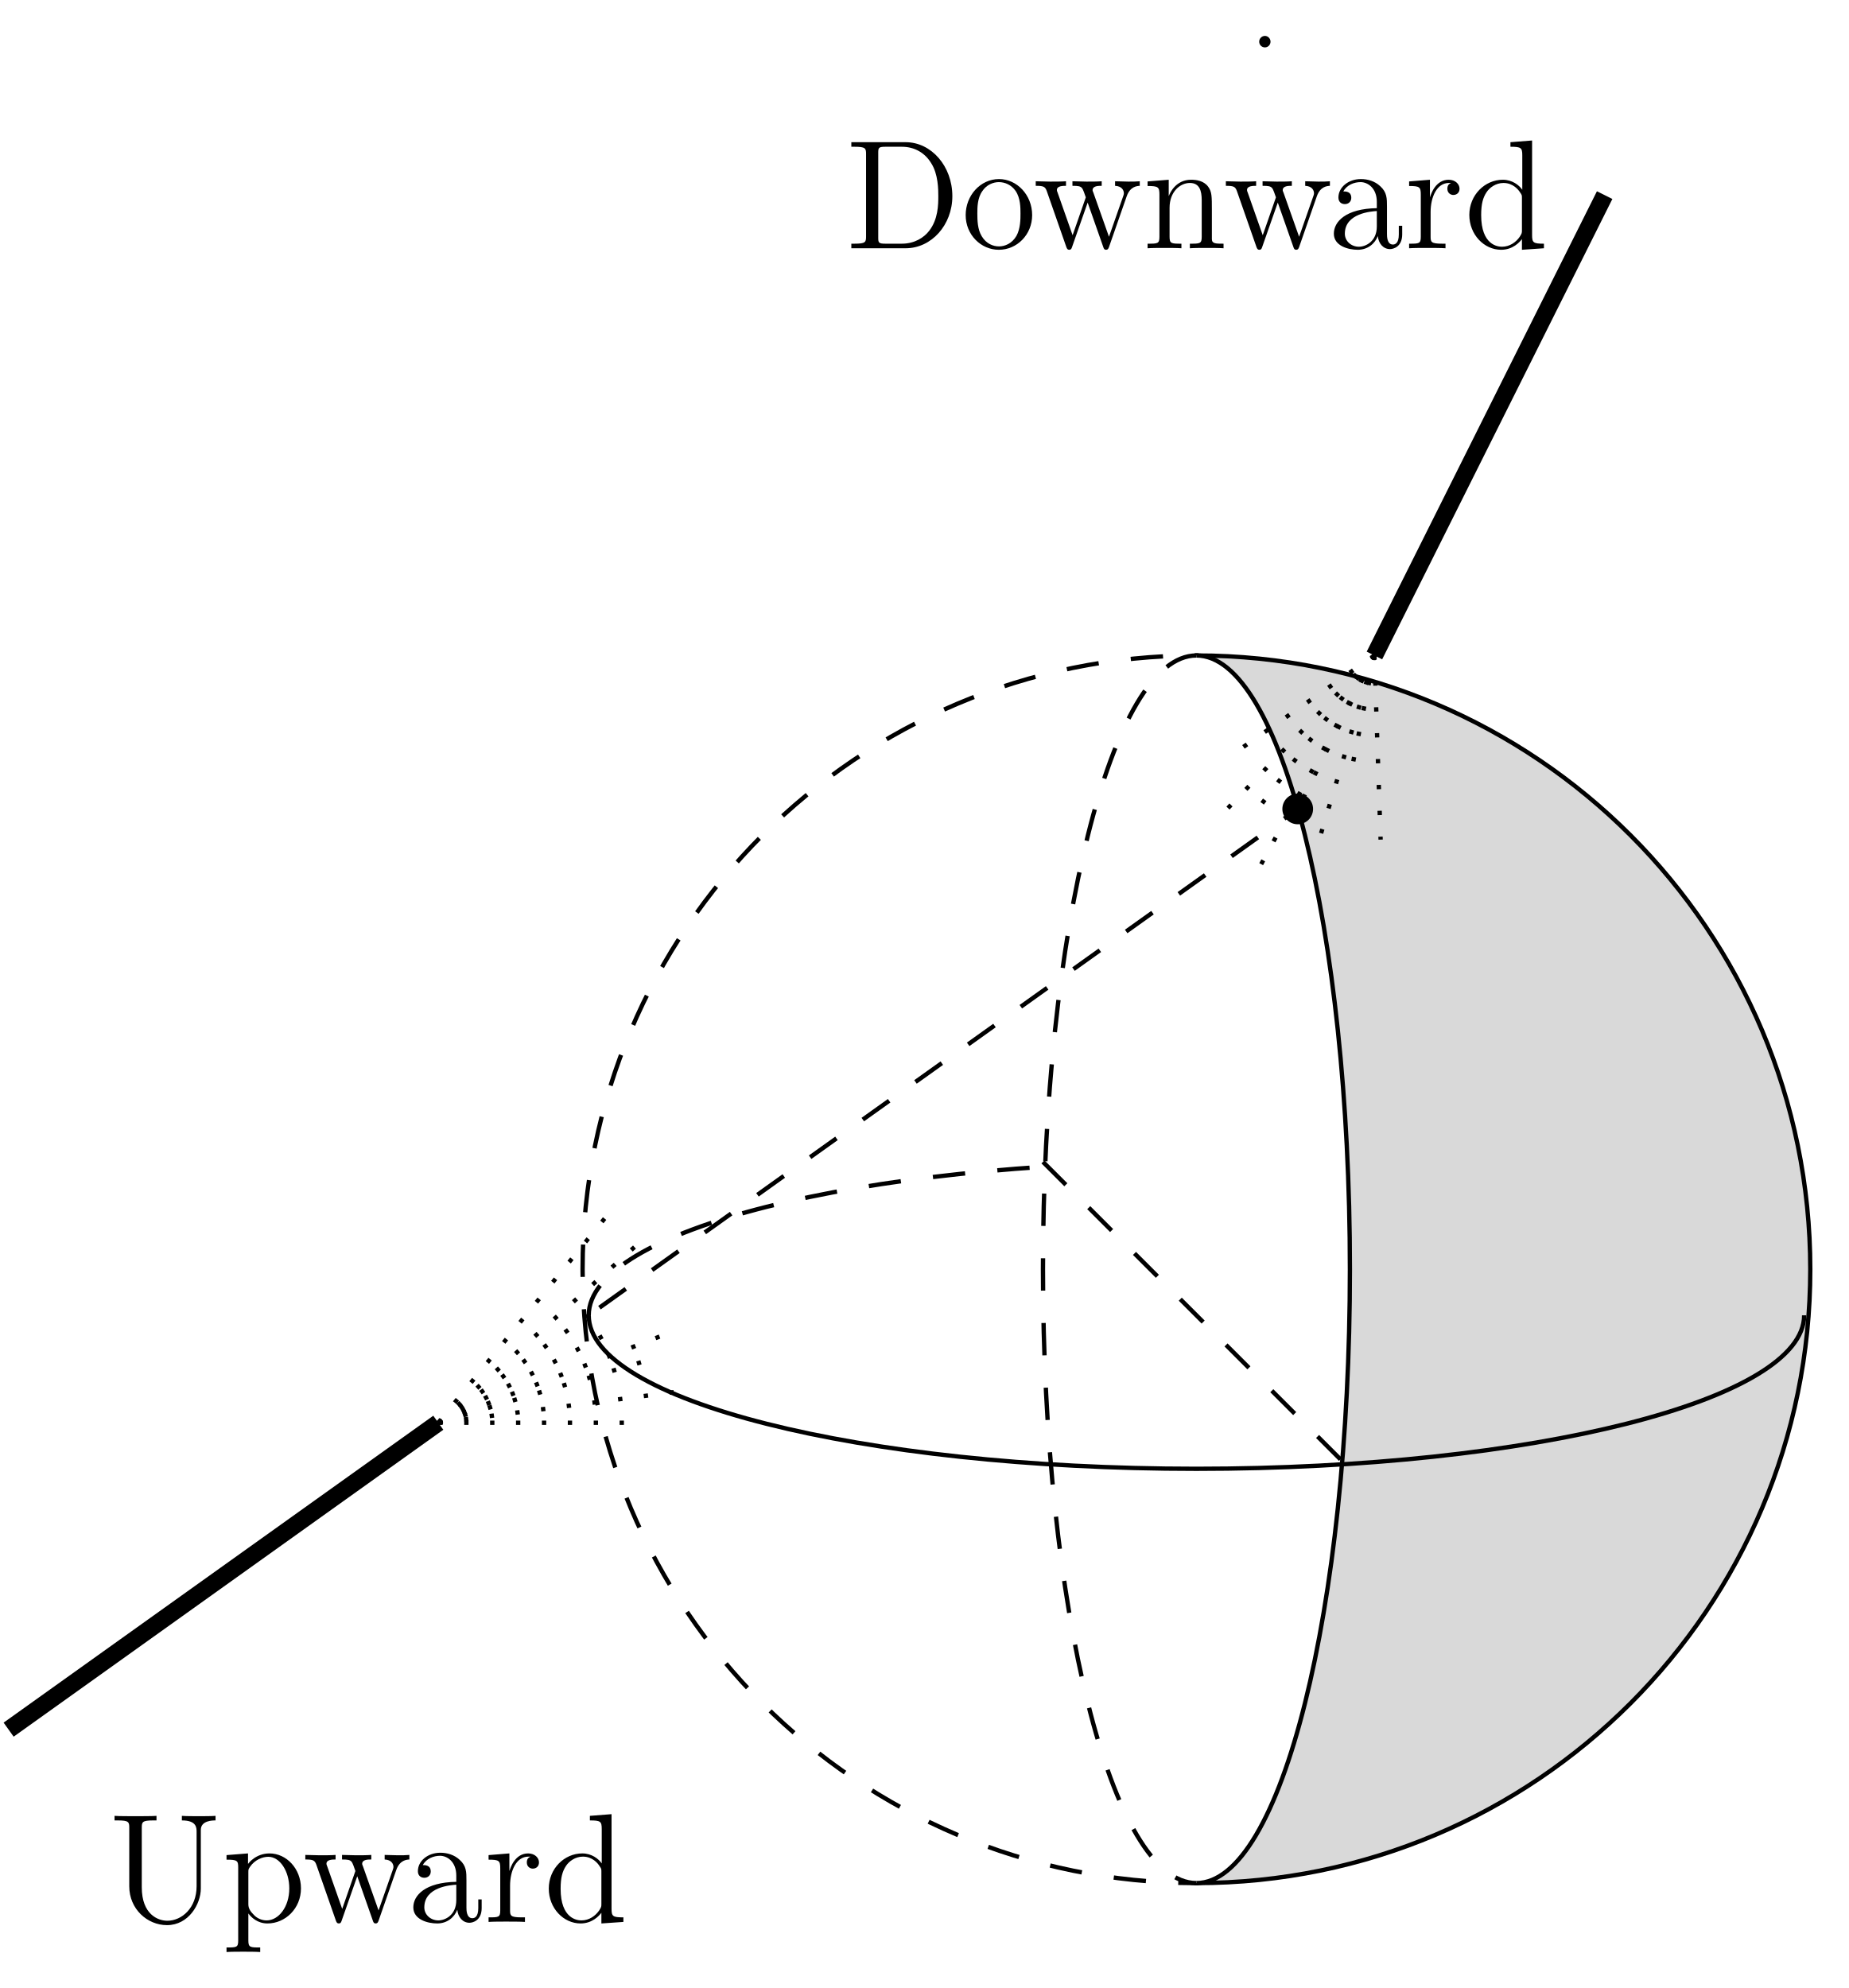
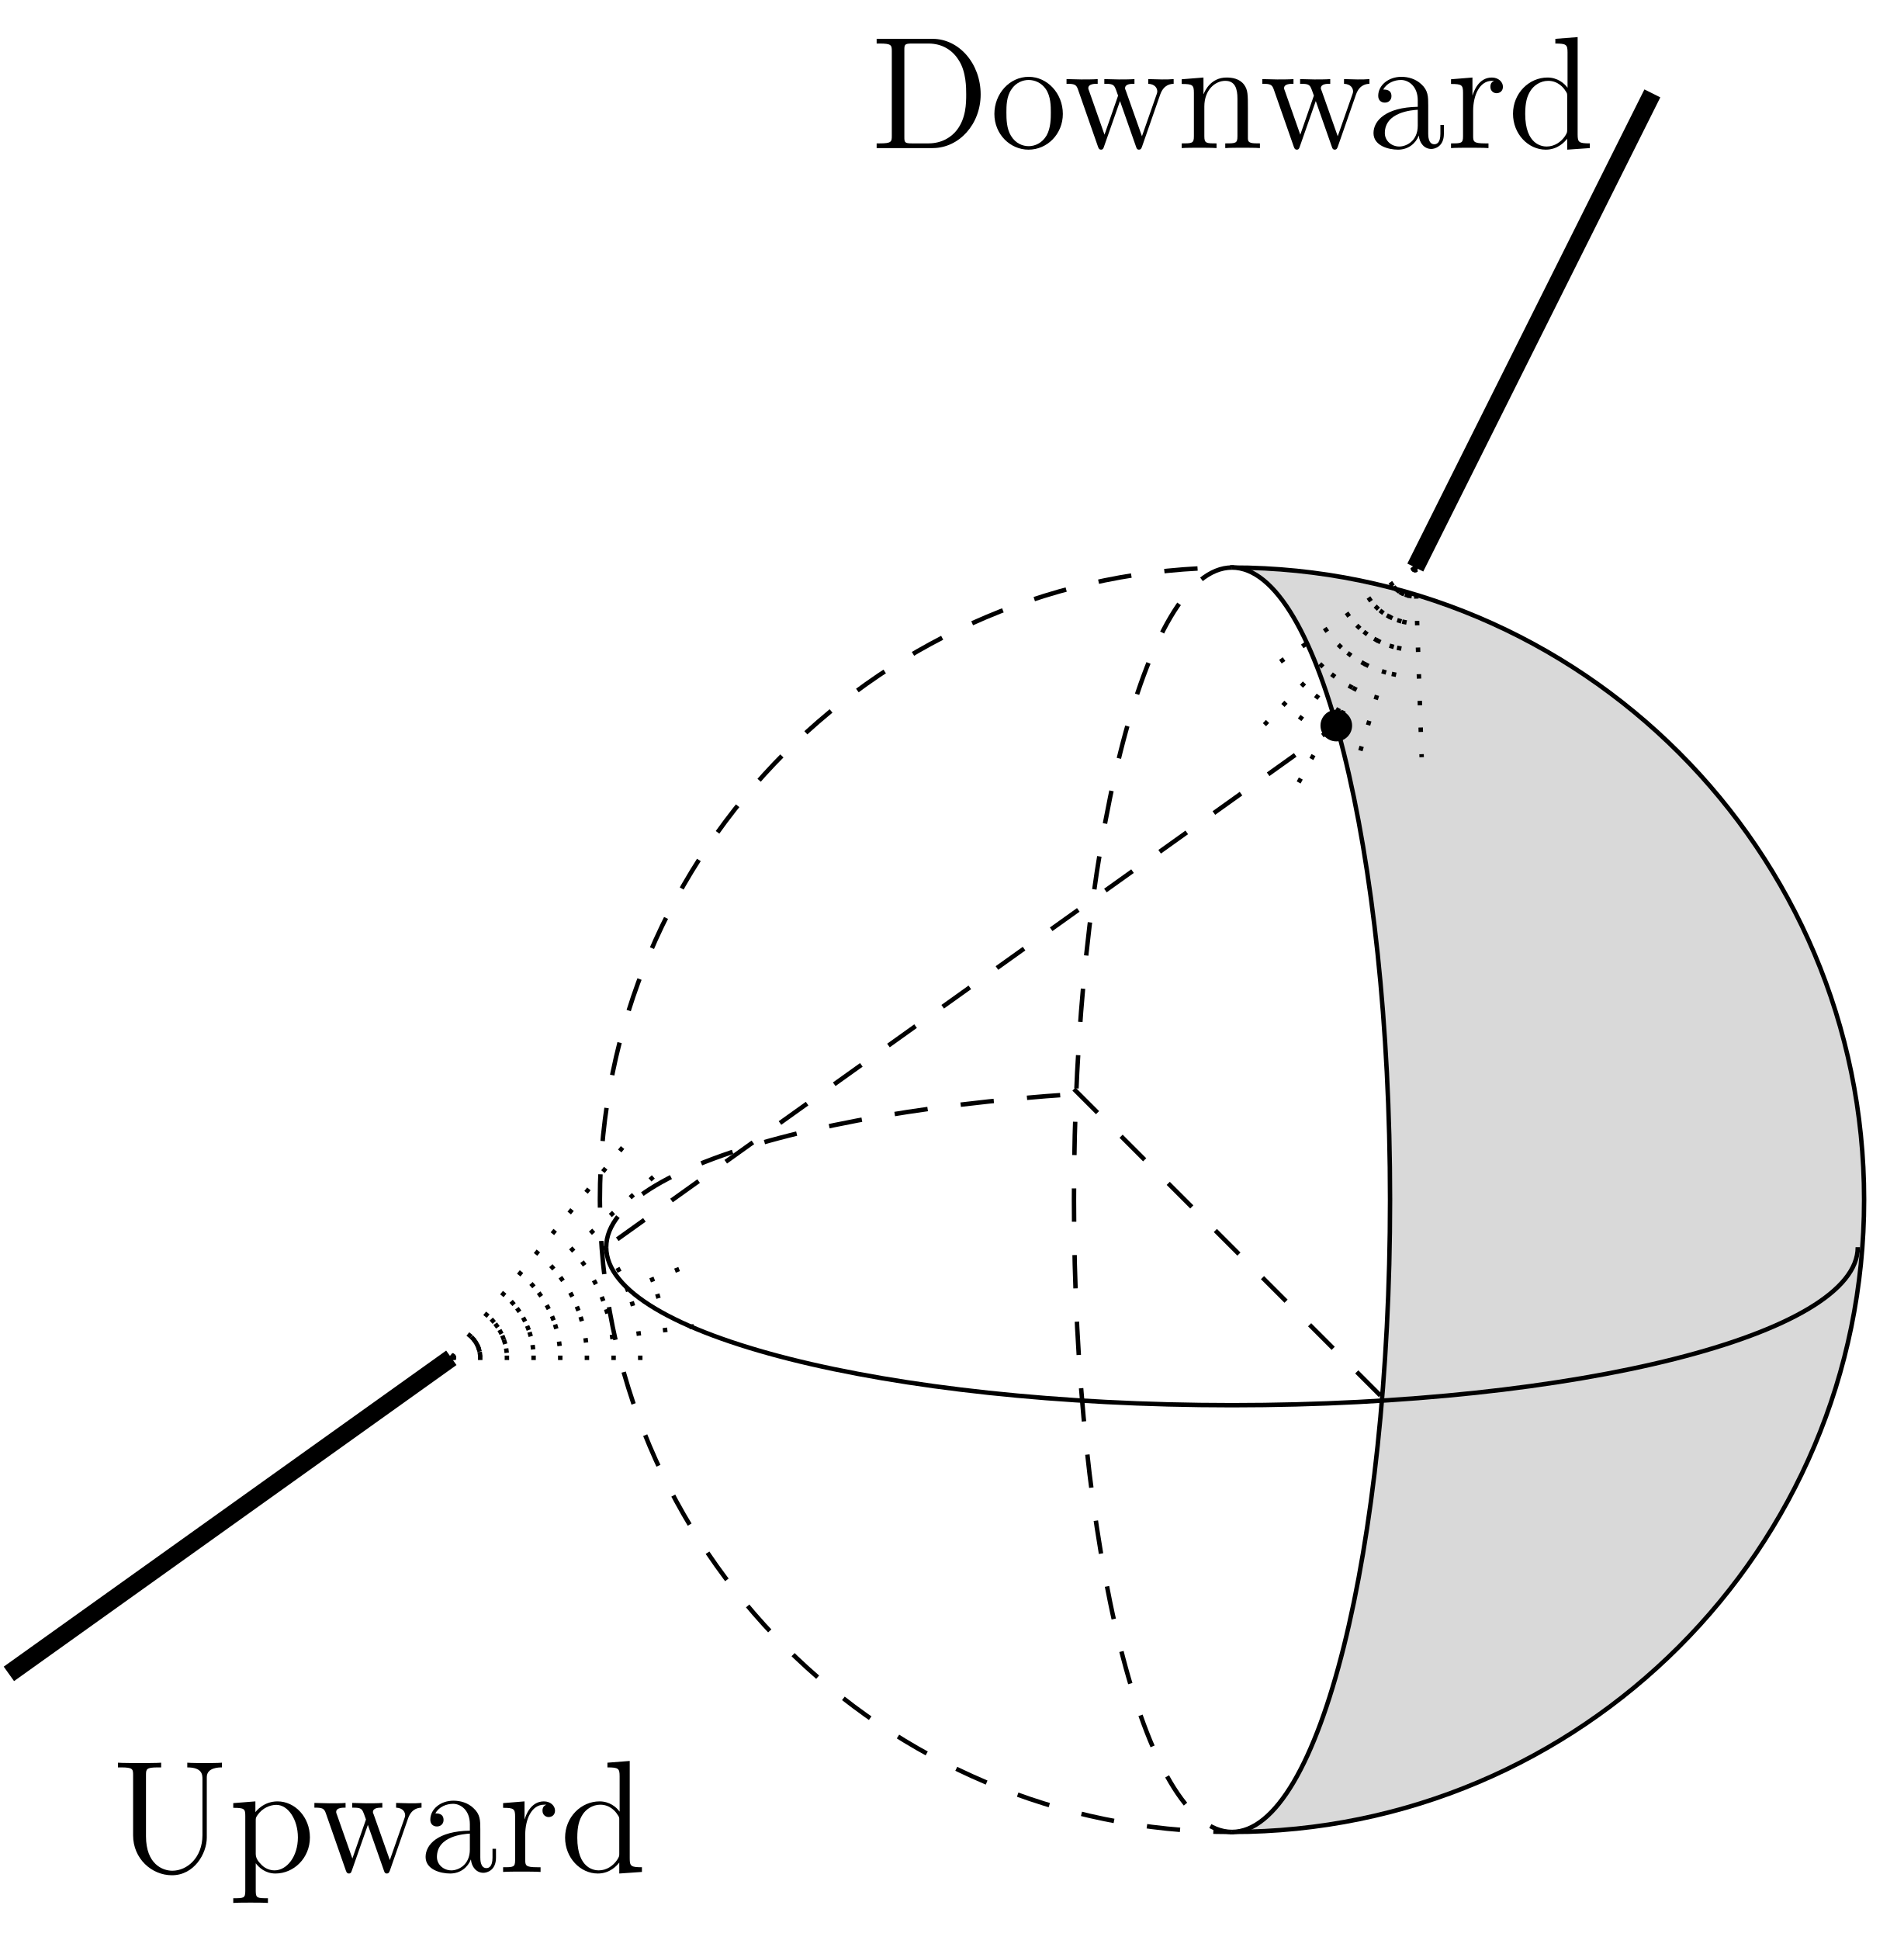
- <svg xmlns="http://www.w3.org/2000/svg" xmlns:xlink="http://www.w3.org/1999/xlink" id="svg175" version="1.2" viewBox="0 0 170.71 183.62" height="183.62pt" width="170.71pt">
-   <defs id="defs60">
-     <g id="g46">
+ <svg xmlns="http://www.w3.org/2000/svg" xmlns:xlink="http://www.w3.org/1999/xlink" id="svg165" version="1.2" viewBox="0 0 170.71 173.97" height="173.97pt" width="170.71pt">
+   <defs id="defs54">
+     <g id="g40">
      <symbol id="glyph0-0" overflow="visible">
        <path id="path10" d="" style="stroke:none;" />
      </symbol>
      <symbol id="glyph0-1" overflow="visible">
-         <path id="path13" d="M 1.906 -0.531 C 1.906 -0.812 1.672 -1.062 1.391 -1.062 C 1.094 -1.062 0.859 -0.812 0.859 -0.531 C 0.859 -0.234 1.094 0 1.391 0 C 1.672 0 1.906 -0.234 1.906 -0.531 Z M 1.906 -0.531 " style="stroke:none;" />
+         <path id="path13" d="M 9.938 -4.812 C 9.938 -7.578 8 -9.797 5.625 -9.797 L 0.609 -9.797 L 0.609 -9.375 L 0.891 -9.375 C 1.922 -9.375 1.969 -9.234 1.969 -8.703 L 1.969 -1.094 C 1.969 -0.562 1.922 -0.422 0.891 -0.422 L 0.609 -0.422 L 0.609 0 L 5.625 0 C 8.016 0 9.938 -2.156 9.938 -4.812 Z M 8.641 -4.812 C 8.641 -4.016 8.625 -2.672 7.797 -1.609 C 7.328 -1 6.469 -0.422 5.266 -0.422 L 3.766 -0.422 C 3.125 -0.422 3.094 -0.516 3.094 -0.984 L 3.094 -8.812 C 3.094 -9.281 3.125 -9.375 3.766 -9.375 L 5.266 -9.375 C 6.453 -9.375 7.406 -8.812 7.984 -7.859 C 8.641 -6.844 8.641 -5.391 8.641 -4.812 Z M 8.641 -4.812 " style="stroke:none;" />
      </symbol>
-       <symbol id="glyph1-0" overflow="visible">
-         <path id="path16" d="" style="stroke:none;" />
+       <symbol id="glyph0-2" overflow="visible">
+         <path id="path16" d="M 6.578 -3.062 C 6.578 -4.922 5.172 -6.391 3.516 -6.391 C 1.797 -6.391 0.438 -4.875 0.438 -3.062 C 0.438 -1.234 1.859 0.141 3.5 0.141 C 5.188 0.141 6.578 -1.266 6.578 -3.062 Z M 5.5 -3.203 C 5.5 -2.703 5.5 -1.812 5.125 -1.141 C 4.719 -0.438 4.062 -0.172 3.516 -0.172 C 2.984 -0.172 2.344 -0.406 1.922 -1.109 C 1.531 -1.75 1.516 -2.594 1.516 -3.203 C 1.516 -3.75 1.516 -4.625 1.969 -5.266 C 2.359 -5.875 3 -6.109 3.5 -6.109 C 4.062 -6.109 4.656 -5.859 5.047 -5.297 C 5.5 -4.641 5.5 -3.734 5.5 -3.203 Z M 5.5 -3.203 " style="stroke:none;" />
      </symbol>
-       <symbol id="glyph1-1" overflow="visible">
-         <path id="path19" d="M 9.938 -4.812 C 9.938 -7.578 8 -9.797 5.625 -9.797 L 0.609 -9.797 L 0.609 -9.375 L 0.891 -9.375 C 1.922 -9.375 1.969 -9.234 1.969 -8.703 L 1.969 -1.094 C 1.969 -0.562 1.922 -0.422 0.891 -0.422 L 0.609 -0.422 L 0.609 0 L 5.625 0 C 8.016 0 9.938 -2.156 9.938 -4.812 Z M 8.641 -4.812 C 8.641 -4.016 8.625 -2.672 7.797 -1.609 C 7.328 -1 6.469 -0.422 5.266 -0.422 L 3.766 -0.422 C 3.125 -0.422 3.094 -0.516 3.094 -0.984 L 3.094 -8.812 C 3.094 -9.281 3.125 -9.375 3.766 -9.375 L 5.266 -9.375 C 6.453 -9.375 7.406 -8.812 7.984 -7.859 C 8.641 -6.844 8.641 -5.391 8.641 -4.812 Z M 8.641 -4.812 " style="stroke:none;" />
+       <symbol id="glyph0-3" overflow="visible">
+         <path id="path19" d="M 9.875 -5.766 L 9.875 -6.188 C 9.516 -6.156 9.25 -6.156 8.812 -6.156 L 7.594 -6.188 L 7.594 -5.766 C 8.234 -5.734 8.406 -5.344 8.406 -5.078 C 8.406 -5.078 8.406 -4.969 8.344 -4.812 L 7.031 -1.062 L 5.594 -5.125 C 5.516 -5.297 5.516 -5.328 5.516 -5.359 C 5.516 -5.766 6.047 -5.766 6.359 -5.766 L 6.359 -6.188 C 5.953 -6.156 5.359 -6.156 4.953 -6.156 L 3.656 -6.188 L 3.656 -5.766 C 4.203 -5.766 4.391 -5.734 4.547 -5.547 C 4.625 -5.469 4.797 -4.984 4.891 -4.703 L 3.672 -1.203 L 2.297 -5.109 C 2.219 -5.297 2.219 -5.328 2.219 -5.375 C 2.219 -5.766 2.781 -5.766 3.062 -5.766 L 3.062 -6.188 C 2.703 -6.156 1.984 -6.156 1.594 -6.156 L 0.266 -6.188 L 0.266 -5.766 C 0.984 -5.766 1.141 -5.703 1.297 -5.25 L 3.094 -0.109 C 3.156 0.047 3.203 0.141 3.359 0.141 C 3.484 0.141 3.562 0.094 3.625 -0.125 L 5.062 -4.219 L 6.5 -0.125 C 6.562 0.094 6.641 0.141 6.766 0.141 C 6.922 0.141 6.969 0.047 7.031 -0.109 L 8.672 -4.812 C 9 -5.719 9.625 -5.75 9.875 -5.766 Z M 9.875 -5.766 " style="stroke:none;" />
      </symbol>
-       <symbol id="glyph1-2" overflow="visible">
-         <path id="path22" d="M 6.578 -3.062 C 6.578 -4.922 5.172 -6.391 3.516 -6.391 C 1.797 -6.391 0.438 -4.875 0.438 -3.062 C 0.438 -1.234 1.859 0.141 3.5 0.141 C 5.188 0.141 6.578 -1.266 6.578 -3.062 Z M 5.5 -3.203 C 5.5 -2.703 5.5 -1.812 5.125 -1.141 C 4.719 -0.438 4.062 -0.172 3.516 -0.172 C 2.984 -0.172 2.344 -0.406 1.922 -1.109 C 1.531 -1.75 1.516 -2.594 1.516 -3.203 C 1.516 -3.75 1.516 -4.625 1.969 -5.266 C 2.359 -5.875 3 -6.109 3.5 -6.109 C 4.062 -6.109 4.656 -5.859 5.047 -5.297 C 5.5 -4.641 5.5 -3.734 5.5 -3.203 Z M 5.5 -3.203 " style="stroke:none;" />
+       <symbol id="glyph0-4" overflow="visible">
+         <path id="path22" d="M 7.469 0 L 7.469 -0.422 C 6.75 -0.422 6.391 -0.422 6.391 -0.844 L 6.391 -3.484 C 6.391 -4.812 6.391 -5.219 6.047 -5.688 C 5.641 -6.234 4.969 -6.328 4.469 -6.328 C 3.078 -6.328 2.531 -5.141 2.422 -4.844 L 2.406 -4.844 L 2.406 -6.328 L 0.453 -6.172 L 0.453 -5.75 C 1.438 -5.75 1.547 -5.656 1.547 -4.953 L 1.547 -1.062 C 1.547 -0.422 1.391 -0.422 0.453 -0.422 L 0.453 0 C 0.828 -0.031 1.609 -0.031 2.016 -0.031 C 2.422 -0.031 3.203 -0.031 3.578 0 L 3.578 -0.422 C 2.656 -0.422 2.484 -0.422 2.484 -1.062 L 2.484 -3.734 C 2.484 -5.234 3.469 -6.031 4.359 -6.031 C 5.25 -6.031 5.453 -5.312 5.453 -4.438 L 5.453 -1.062 C 5.453 -0.422 5.297 -0.422 4.359 -0.422 L 4.359 0 C 4.734 -0.031 5.516 -0.031 5.906 -0.031 C 6.328 -0.031 7.094 -0.031 7.469 0 Z M 7.469 0 " style="stroke:none;" />
      </symbol>
-       <symbol id="glyph1-3" overflow="visible">
-         <path id="path25" d="M 9.875 -5.766 L 9.875 -6.188 C 9.516 -6.156 9.25 -6.156 8.812 -6.156 L 7.594 -6.188 L 7.594 -5.766 C 8.234 -5.734 8.406 -5.344 8.406 -5.078 C 8.406 -5.078 8.406 -4.969 8.344 -4.812 L 7.031 -1.062 L 5.594 -5.125 C 5.516 -5.297 5.516 -5.328 5.516 -5.359 C 5.516 -5.766 6.047 -5.766 6.359 -5.766 L 6.359 -6.188 C 5.953 -6.156 5.359 -6.156 4.953 -6.156 L 3.656 -6.188 L 3.656 -5.766 C 4.203 -5.766 4.391 -5.734 4.547 -5.547 C 4.625 -5.469 4.797 -4.984 4.891 -4.703 L 3.672 -1.203 L 2.297 -5.109 C 2.219 -5.297 2.219 -5.328 2.219 -5.375 C 2.219 -5.766 2.781 -5.766 3.062 -5.766 L 3.062 -6.188 C 2.703 -6.156 1.984 -6.156 1.594 -6.156 L 0.266 -6.188 L 0.266 -5.766 C 0.984 -5.766 1.141 -5.703 1.297 -5.25 L 3.094 -0.109 C 3.156 0.047 3.203 0.141 3.359 0.141 C 3.484 0.141 3.562 0.094 3.625 -0.125 L 5.062 -4.219 L 6.5 -0.125 C 6.562 0.094 6.641 0.141 6.766 0.141 C 6.922 0.141 6.969 0.047 7.031 -0.109 L 8.672 -4.812 C 9 -5.719 9.625 -5.75 9.875 -5.766 Z M 9.875 -5.766 " style="stroke:none;" />
+       <symbol id="glyph0-5" overflow="visible">
+         <path id="path25" d="M 6.797 -1.281 L 6.797 -2.078 L 6.484 -2.078 L 6.484 -1.281 C 6.484 -0.453 6.141 -0.344 5.938 -0.344 C 5.391 -0.344 5.391 -1.109 5.391 -1.312 L 5.391 -3.828 C 5.391 -4.609 5.391 -5.172 4.766 -5.734 C 4.266 -6.203 3.609 -6.391 2.984 -6.391 C 1.812 -6.391 0.906 -5.625 0.906 -4.688 C 0.906 -4.281 1.172 -4.078 1.5 -4.078 C 1.844 -4.078 2.094 -4.312 2.094 -4.656 C 2.094 -5.25 1.578 -5.25 1.359 -5.25 C 1.688 -5.859 2.375 -6.109 2.953 -6.109 C 3.609 -6.109 4.453 -5.562 4.453 -4.281 L 4.453 -3.703 C 1.578 -3.656 0.484 -2.453 0.484 -1.344 C 0.484 -0.219 1.812 0.141 2.688 0.141 C 3.625 0.141 4.281 -0.438 4.547 -1.125 C 4.609 -0.438 5.047 0.078 5.672 0.078 C 5.969 0.078 6.797 -0.125 6.797 -1.281 Z M 4.453 -2.016 C 4.453 -0.609 3.406 -0.141 2.797 -0.141 C 2.094 -0.141 1.5 -0.656 1.5 -1.344 C 1.5 -3.234 3.938 -3.406 4.453 -3.438 Z M 4.453 -2.016 " style="stroke:none;" />
      </symbol>
-       <symbol id="glyph1-4" overflow="visible">
-         <path id="path28" d="M 7.469 0 L 7.469 -0.422 C 6.75 -0.422 6.391 -0.422 6.391 -0.844 L 6.391 -3.484 C 6.391 -4.812 6.391 -5.219 6.047 -5.688 C 5.641 -6.234 4.969 -6.328 4.469 -6.328 C 3.078 -6.328 2.531 -5.141 2.422 -4.844 L 2.406 -4.844 L 2.406 -6.328 L 0.453 -6.172 L 0.453 -5.75 C 1.438 -5.75 1.547 -5.656 1.547 -4.953 L 1.547 -1.062 C 1.547 -0.422 1.391 -0.422 0.453 -0.422 L 0.453 0 C 0.828 -0.031 1.609 -0.031 2.016 -0.031 C 2.422 -0.031 3.203 -0.031 3.578 0 L 3.578 -0.422 C 2.656 -0.422 2.484 -0.422 2.484 -1.062 L 2.484 -3.734 C 2.484 -5.234 3.469 -6.031 4.359 -6.031 C 5.25 -6.031 5.453 -5.312 5.453 -4.438 L 5.453 -1.062 C 5.453 -0.422 5.297 -0.422 4.359 -0.422 L 4.359 0 C 4.734 -0.031 5.516 -0.031 5.906 -0.031 C 6.328 -0.031 7.094 -0.031 7.469 0 Z M 7.469 0 " style="stroke:none;" />
+       <symbol id="glyph0-6" overflow="visible">
+         <path id="path28" d="M 5.062 -5.5 C 5.062 -5.922 4.672 -6.328 4.062 -6.328 C 2.844 -6.328 2.422 -5 2.344 -4.734 L 2.328 -4.734 L 2.328 -6.328 L 0.406 -6.172 L 0.406 -5.75 C 1.375 -5.75 1.484 -5.656 1.484 -4.953 L 1.484 -1.062 C 1.484 -0.422 1.328 -0.422 0.406 -0.422 L 0.406 0 C 0.797 -0.031 1.594 -0.031 2.016 -0.031 C 2.406 -0.031 3.422 -0.031 3.766 0 L 3.766 -0.422 L 3.469 -0.422 C 2.422 -0.422 2.391 -0.578 2.391 -1.094 L 2.391 -3.344 C 2.391 -4.734 2.969 -6.031 4.078 -6.031 C 4.188 -6.031 4.219 -6.031 4.281 -6.031 C 4.156 -5.969 3.938 -5.875 3.938 -5.5 C 3.938 -5.078 4.266 -4.922 4.484 -4.922 C 4.781 -4.922 5.062 -5.109 5.062 -5.5 Z M 5.062 -5.5 " style="stroke:none;" />
      </symbol>
-       <symbol id="glyph1-5" overflow="visible">
-         <path id="path31" d="M 6.797 -1.281 L 6.797 -2.078 L 6.484 -2.078 L 6.484 -1.281 C 6.484 -0.453 6.141 -0.344 5.938 -0.344 C 5.391 -0.344 5.391 -1.109 5.391 -1.312 L 5.391 -3.828 C 5.391 -4.609 5.391 -5.172 4.766 -5.734 C 4.266 -6.203 3.609 -6.391 2.984 -6.391 C 1.812 -6.391 0.906 -5.625 0.906 -4.688 C 0.906 -4.281 1.172 -4.078 1.5 -4.078 C 1.844 -4.078 2.094 -4.312 2.094 -4.656 C 2.094 -5.25 1.578 -5.25 1.359 -5.25 C 1.688 -5.859 2.375 -6.109 2.953 -6.109 C 3.609 -6.109 4.453 -5.562 4.453 -4.281 L 4.453 -3.703 C 1.578 -3.656 0.484 -2.453 0.484 -1.344 C 0.484 -0.219 1.812 0.141 2.688 0.141 C 3.625 0.141 4.281 -0.438 4.547 -1.125 C 4.609 -0.438 5.047 0.078 5.672 0.078 C 5.969 0.078 6.797 -0.125 6.797 -1.281 Z M 4.453 -2.016 C 4.453 -0.609 3.406 -0.141 2.797 -0.141 C 2.094 -0.141 1.5 -0.656 1.5 -1.344 C 1.5 -3.234 3.938 -3.406 4.453 -3.438 Z M 4.453 -2.016 " style="stroke:none;" />
+       <symbol id="glyph0-7" overflow="visible">
+         <path id="path31" d="M 7.391 0 L 7.391 -0.422 C 6.406 -0.422 6.297 -0.516 6.297 -1.219 L 6.297 -9.953 L 4.297 -9.797 L 4.297 -9.375 C 5.281 -9.375 5.391 -9.281 5.391 -8.578 L 5.391 -5.406 C 5.094 -5.828 4.469 -6.328 3.594 -6.328 C 1.938 -6.328 0.5 -4.922 0.5 -3.078 C 0.5 -1.266 1.859 0.141 3.438 0.141 C 4.531 0.141 5.156 -0.578 5.359 -0.844 L 5.359 0.141 Z M 5.359 -1.672 C 5.359 -1.422 5.359 -1.375 5.156 -1.062 C 4.812 -0.562 4.234 -0.141 3.516 -0.141 C 3.141 -0.141 1.594 -0.281 1.594 -3.062 C 1.594 -4.109 1.766 -4.672 2.078 -5.156 C 2.359 -5.594 2.938 -6.031 3.656 -6.031 C 4.547 -6.031 5.047 -5.391 5.188 -5.156 C 5.359 -4.922 5.359 -4.891 5.359 -4.641 Z M 5.359 -1.672 " style="stroke:none;" />
      </symbol>
-       <symbol id="glyph1-6" overflow="visible">
-         <path id="path34" d="M 5.062 -5.5 C 5.062 -5.922 4.672 -6.328 4.062 -6.328 C 2.844 -6.328 2.422 -5 2.344 -4.734 L 2.328 -4.734 L 2.328 -6.328 L 0.406 -6.172 L 0.406 -5.75 C 1.375 -5.75 1.484 -5.656 1.484 -4.953 L 1.484 -1.062 C 1.484 -0.422 1.328 -0.422 0.406 -0.422 L 0.406 0 C 0.797 -0.031 1.594 -0.031 2.016 -0.031 C 2.406 -0.031 3.422 -0.031 3.766 0 L 3.766 -0.422 L 3.469 -0.422 C 2.422 -0.422 2.391 -0.578 2.391 -1.094 L 2.391 -3.344 C 2.391 -4.734 2.969 -6.031 4.078 -6.031 C 4.188 -6.031 4.219 -6.031 4.281 -6.031 C 4.156 -5.969 3.938 -5.875 3.938 -5.5 C 3.938 -5.078 4.266 -4.922 4.484 -4.922 C 4.781 -4.922 5.062 -5.109 5.062 -5.5 Z M 5.062 -5.5 " style="stroke:none;" />
+       <symbol id="glyph0-8" overflow="visible">
+         <path id="path34" d="M 9.922 -9.375 L 9.922 -9.797 C 9.547 -9.766 8.781 -9.766 8.375 -9.766 C 7.953 -9.766 7.188 -9.766 6.812 -9.797 L 6.812 -9.375 C 8.172 -9.375 8.172 -8.703 8.172 -8.312 L 8.172 -3.297 C 8.172 -1.297 6.812 -0.109 5.469 -0.109 C 4.609 -0.109 3.109 -0.688 3.109 -3.203 L 3.109 -8.703 C 3.109 -9.234 3.156 -9.375 4.188 -9.375 L 4.469 -9.375 L 4.469 -9.797 C 4.125 -9.766 2.953 -9.766 2.531 -9.766 C 2.109 -9.766 0.938 -9.766 0.594 -9.797 L 0.594 -9.375 L 0.875 -9.375 C 1.906 -9.375 1.953 -9.234 1.953 -8.703 L 1.953 -3.281 C 1.953 -1.203 3.609 0.297 5.438 0.297 C 7.438 0.297 8.562 -1.656 8.562 -3.078 L 8.562 -8.5 C 8.562 -9.375 9.672 -9.375 9.922 -9.375 Z M 9.922 -9.375 " style="stroke:none;" />
      </symbol>
-       <symbol id="glyph1-7" overflow="visible">
-         <path id="path37" d="M 7.391 0 L 7.391 -0.422 C 6.406 -0.422 6.297 -0.516 6.297 -1.219 L 6.297 -9.953 L 4.297 -9.797 L 4.297 -9.375 C 5.281 -9.375 5.391 -9.281 5.391 -8.578 L 5.391 -5.406 C 5.094 -5.828 4.469 -6.328 3.594 -6.328 C 1.938 -6.328 0.5 -4.922 0.5 -3.078 C 0.5 -1.266 1.859 0.141 3.438 0.141 C 4.531 0.141 5.156 -0.578 5.359 -0.844 L 5.359 0.141 Z M 5.359 -1.672 C 5.359 -1.422 5.359 -1.375 5.156 -1.062 C 4.812 -0.562 4.234 -0.141 3.516 -0.141 C 3.141 -0.141 1.594 -0.281 1.594 -3.062 C 1.594 -4.109 1.766 -4.672 2.078 -5.156 C 2.359 -5.594 2.938 -6.031 3.656 -6.031 C 4.547 -6.031 5.047 -5.391 5.188 -5.156 C 5.359 -4.922 5.359 -4.891 5.359 -4.641 Z M 5.359 -1.672 " style="stroke:none;" />
-       </symbol>
-       <symbol id="glyph1-8" overflow="visible">
-         <path id="path40" d="M 9.922 -9.375 L 9.922 -9.797 C 9.547 -9.766 8.781 -9.766 8.375 -9.766 C 7.953 -9.766 7.188 -9.766 6.812 -9.797 L 6.812 -9.375 C 8.172 -9.375 8.172 -8.703 8.172 -8.312 L 8.172 -3.297 C 8.172 -1.297 6.812 -0.109 5.469 -0.109 C 4.609 -0.109 3.109 -0.688 3.109 -3.203 L 3.109 -8.703 C 3.109 -9.234 3.156 -9.375 4.188 -9.375 L 4.469 -9.375 L 4.469 -9.797 C 4.125 -9.766 2.953 -9.766 2.531 -9.766 C 2.109 -9.766 0.938 -9.766 0.594 -9.797 L 0.594 -9.375 L 0.875 -9.375 C 1.906 -9.375 1.953 -9.234 1.953 -8.703 L 1.953 -3.281 C 1.953 -1.203 3.609 0.297 5.438 0.297 C 7.438 0.297 8.562 -1.656 8.562 -3.078 L 8.562 -8.5 C 8.562 -9.375 9.672 -9.375 9.922 -9.375 Z M 9.922 -9.375 " style="stroke:none;" />
-       </symbol>
-       <symbol id="glyph1-9" overflow="visible">
-         <path id="path43" d="M 7.281 -3.094 C 7.281 -4.922 5.938 -6.328 4.375 -6.328 C 3.109 -6.328 2.438 -5.422 2.391 -5.359 L 2.391 -6.328 L 0.406 -6.172 L 0.406 -5.75 C 1.406 -5.75 1.484 -5.656 1.484 -5.016 L 1.484 1.719 C 1.484 2.359 1.328 2.359 0.406 2.359 L 0.406 2.781 C 0.781 2.75 1.547 2.75 1.953 2.75 C 2.359 2.75 3.141 2.75 3.516 2.781 L 3.516 2.359 C 2.594 2.359 2.422 2.359 2.422 1.719 L 2.422 -0.781 C 2.688 -0.422 3.266 0.141 4.188 0.141 C 5.844 0.141 7.281 -1.25 7.281 -3.094 Z M 6.203 -3.094 C 6.203 -1.391 5.219 -0.141 4.109 -0.141 C 3.672 -0.141 3.25 -0.328 2.969 -0.609 C 2.641 -0.938 2.422 -1.219 2.422 -1.625 L 2.422 -4.578 C 2.422 -4.844 2.422 -4.859 2.578 -5.094 C 3.016 -5.734 3.719 -6.016 4.266 -6.016 C 5.328 -6.016 6.203 -4.703 6.203 -3.094 Z M 6.203 -3.094 " style="stroke:none;" />
+       <symbol id="glyph0-9" overflow="visible">
+         <path id="path37" d="M 7.281 -3.094 C 7.281 -4.922 5.938 -6.328 4.375 -6.328 C 3.109 -6.328 2.438 -5.422 2.391 -5.359 L 2.391 -6.328 L 0.406 -6.172 L 0.406 -5.75 C 1.406 -5.75 1.484 -5.656 1.484 -5.016 L 1.484 1.719 C 1.484 2.359 1.328 2.359 0.406 2.359 L 0.406 2.781 C 0.781 2.75 1.547 2.75 1.953 2.75 C 2.359 2.75 3.141 2.75 3.516 2.781 L 3.516 2.359 C 2.594 2.359 2.422 2.359 2.422 1.719 L 2.422 -0.781 C 2.688 -0.422 3.266 0.141 4.188 0.141 C 5.844 0.141 7.281 -1.25 7.281 -3.094 Z M 6.203 -3.094 C 6.203 -1.391 5.219 -0.141 4.109 -0.141 C 3.672 -0.141 3.25 -0.328 2.969 -0.609 C 2.641 -0.938 2.422 -1.219 2.422 -1.625 L 2.422 -4.578 C 2.422 -4.844 2.422 -4.859 2.578 -5.094 C 3.016 -5.734 3.719 -6.016 4.266 -6.016 C 5.328 -6.016 6.203 -4.703 6.203 -3.094 Z M 6.203 -3.094 " style="stroke:none;" />
      </symbol>
    </g>
    <clipPath id="clip1">
-       <path id="path48" d="M 48 101 L 170.711 101 L 170.711 128 L 48 128 Z M 48 101 " />
+       <path id="path42" d="M 48 92 L 170.711 92 L 170.711 118 L 48 118 Z M 48 92 " />
    </clipPath>
    <clipPath id="clip2">
-       <path id="path51" d="M 104 54 L 170.711 54 L 170.711 180 L 104 180 Z M 104 54 " />
+       <path id="path45" d="M 104 45 L 170.711 45 L 170.711 170 L 104 170 Z M 104 45 " />
    </clipPath>
    <clipPath id="clip3">
-       <path id="path54" d="M 48 115 L 170.711 115 L 170.711 142 L 48 142 Z M 48 115 " />
+       <path id="path48" d="M 48 106 L 170.711 106 L 170.711 132 L 48 132 Z M 48 106 " />
    </clipPath>
    <clipPath id="clip4">
-       <path id="path57" d="M 104 0 L 170.711 0 L 170.711 84 L 104 84 Z M 104 0 " />
+       <path id="path51" d="M 104 0 L 170.711 0 L 170.711 74 L 104 74 Z M 104 0 " />
    </clipPath>
  </defs>
-   <g id="surface2925">
-     <g id="g64" style="fill:rgb(0%,0%,0%);fill-opacity:1;">
-       <use id="use62" y="4.378" x="115.435" xlink:href="#glyph0-1" />
+   <g id="surface3404">
+     <path id="path56" transform="matrix(1,0,0,-1,110.498,107.587)" d="M -0.002 0.001 L -0.002 56.692 C -31.311 56.692 -56.693 31.31 -56.693 0.001 C -56.693 -31.311 -31.311 -56.694 -0.002 -56.694 L -0.002 0.001 " style="fill-rule:nonzero;fill:rgb(100%,100%,100%);fill-opacity:1;stroke-width:0.399;stroke-linecap:butt;stroke-linejoin:miter;stroke:rgb(0%,0%,0%);stroke-opacity:1;stroke-dasharray:2.989,2.989;stroke-miterlimit:10;" />
+     <g id="g60" clip-rule="nonzero" clip-path="url(#clip1)">
+       <path id="path58" transform="matrix(1,0,0,-1,110.498,107.587)" d="M -56.127 -4.253 C -56.127 3.575 -30.998 9.923 -0.002 9.923 C 30.998 9.923 56.127 3.575 56.127 -4.253 " style="fill:none;stroke-width:0.399;stroke-linecap:butt;stroke-linejoin:miter;stroke:rgb(0%,0%,0%);stroke-opacity:1;stroke-dasharray:2.989,2.989;stroke-miterlimit:10;" />
    </g>
-     <path id="path66" transform="matrix(1,0,0,-1,110.498,117.237)" d="M -0.002 -0.001 L -0.002 56.694 C -31.311 56.694 -56.693 31.311 -56.693 -0.001 C -56.693 -31.31 -31.311 -56.693 -0.002 -56.693 L -0.002 -0.001 " style="fill-rule:nonzero;fill:rgb(100%,100%,100%);fill-opacity:1;stroke-width:0.399;stroke-linecap:butt;stroke-linejoin:miter;stroke:rgb(0%,0%,0%);stroke-opacity:1;stroke-dasharray:2.989,2.989;stroke-miterlimit:10;" />
-     <g id="g70" clip-rule="nonzero" clip-path="url(#clip1)">
-       <path id="path68" transform="matrix(1,0,0,-1,110.498,117.237)" d="M -56.127 -4.251 C -56.127 3.577 -30.998 9.921 -0.002 9.921 C 30.998 9.921 56.127 3.577 56.127 -4.251 " style="fill:none;stroke-width:0.399;stroke-linecap:butt;stroke-linejoin:miter;stroke:rgb(0%,0%,0%);stroke-opacity:1;stroke-dasharray:2.989,2.989;stroke-miterlimit:10;" />
+     <path id="path62" d="M 110.496 107.586 L 110.496 50.895 C 141.809 50.895 167.191 76.277 167.191 107.586 C 167.191 138.898 141.809 164.281 110.496 164.281 L 110.496 107.586 " style=" stroke:none;fill-rule:nonzero;fill:rgb(84.999%,84.999%,84.999%);fill-opacity:1;" />
+     <g id="g66" clip-rule="nonzero" clip-path="url(#clip2)">
+       <path id="path64" transform="matrix(1,0,0,-1,110.498,107.587)" d="M -0.002 0.001 L -0.002 56.692 C 31.311 56.692 56.693 31.31 56.693 0.001 C 56.693 -31.311 31.311 -56.694 -0.002 -56.694 L -0.002 0.001 " style="fill:none;stroke-width:0.399;stroke-linecap:butt;stroke-linejoin:miter;stroke:rgb(0%,0%,0%);stroke-opacity:1;stroke-miterlimit:10;" />
    </g>
-     <path id="path72" d="M 110.496 117.238 L 110.496 60.543 C 141.809 60.543 167.191 85.926 167.191 117.238 C 167.191 148.547 141.809 173.93 110.496 173.93 L 110.496 117.238 " style=" stroke:none;fill-rule:nonzero;fill:rgb(84.999%,84.999%,84.999%);fill-opacity:1;" />
-     <g id="g76" clip-rule="nonzero" clip-path="url(#clip2)">
-       <path id="path74" transform="matrix(1,0,0,-1,110.498,117.237)" d="M -0.002 -0.001 L -0.002 56.694 C 31.311 56.694 56.693 31.311 56.693 -0.001 C 56.693 -31.31 31.311 -56.693 -0.002 -56.693 L -0.002 -0.001 " style="fill:none;stroke-width:0.399;stroke-linecap:butt;stroke-linejoin:miter;stroke:rgb(0%,0%,0%);stroke-opacity:1;stroke-miterlimit:10;" />
+     <path id="path68" d="M 124.672 107.586 C 124.672 76.277 118.324 50.895 110.496 50.895 C 102.672 50.895 96.324 76.277 96.324 107.586 C 96.324 138.898 102.672 164.281 110.496 164.281 C 118.324 164.281 124.672 138.898 124.672 107.586 Z M 124.672 107.586 " style=" stroke:none;fill-rule:nonzero;fill:rgb(100%,100%,100%);fill-opacity:1;" />
+     <g id="g72" clip-rule="nonzero" clip-path="url(#clip3)">
+       <path id="path70" transform="matrix(1,0,0,-1,110.498,107.587)" d="M 56.127 -4.253 C 56.127 -12.081 30.998 -18.425 -0.002 -18.425 C -30.998 -18.425 -56.127 -12.081 -56.127 -4.253 " style="fill:none;stroke-width:0.399;stroke-linecap:butt;stroke-linejoin:miter;stroke:rgb(0%,0%,0%);stroke-opacity:1;stroke-miterlimit:10;" />
    </g>
-     <path id="path78" d="M 124.672 117.238 C 124.672 85.926 118.324 60.543 110.496 60.543 C 102.672 60.543 96.324 85.926 96.324 117.238 C 96.324 148.547 102.672 173.93 110.496 173.93 C 118.324 173.93 124.672 148.547 124.672 117.238 Z M 124.672 117.238 " style=" stroke:none;fill-rule:nonzero;fill:rgb(100%,100%,100%);fill-opacity:1;" />
-     <g id="g82" clip-rule="nonzero" clip-path="url(#clip3)">
-       <path id="path80" transform="matrix(1,0,0,-1,110.498,117.237)" d="M 56.127 -4.251 C 56.127 -12.079 30.998 -18.427 -0.002 -18.427 C -30.998 -18.427 -56.127 -12.079 -56.127 -4.251 " style="fill:none;stroke-width:0.399;stroke-linecap:butt;stroke-linejoin:miter;stroke:rgb(0%,0%,0%);stroke-opacity:1;stroke-miterlimit:10;" />
+     <path id="path74" transform="matrix(1,0,0,-1,110.498,107.587)" d="M -0.002 56.692 C -7.826 56.692 -14.174 31.31 -14.174 0.001 C -14.174 -31.311 -7.826 -56.694 -0.002 -56.694 " style="fill:none;stroke-width:0.399;stroke-linecap:butt;stroke-linejoin:miter;stroke:rgb(0%,0%,0%);stroke-opacity:1;stroke-dasharray:2.989,2.989;stroke-miterlimit:10;" />
+     <path id="path76" transform="matrix(1,0,0,-1,110.498,107.587)" d="M -0.002 -56.694 C 7.826 -56.694 14.174 -31.311 14.174 0.001 C 14.174 31.31 7.826 56.692 -0.002 56.692 " style="fill:none;stroke-width:0.399;stroke-linecap:butt;stroke-linejoin:miter;stroke:rgb(0%,0%,0%);stroke-opacity:1;stroke-miterlimit:10;" />
+     <path id="path78" transform="matrix(1,0,0,-1,110.498,107.587)" d="M -14.174 9.923 L 14.174 -18.425 " style="fill:none;stroke-width:0.399;stroke-linecap:butt;stroke-linejoin:miter;stroke:rgb(0%,0%,0%);stroke-opacity:1;stroke-dasharray:2.989,2.989;stroke-miterlimit:10;" />
+     <path id="path80" d="M 121.27 65.066 C 121.27 64.285 120.637 63.648 119.852 63.648 C 119.07 63.648 118.434 64.285 118.434 65.066 C 118.434 65.852 119.07 66.484 119.852 66.484 C 120.637 66.484 121.27 65.852 121.27 65.066 Z M 121.27 65.066 " style=" stroke:none;fill-rule:nonzero;fill:rgb(0%,0%,0%);fill-opacity:1;" />
+     <g id="g84" clip-rule="nonzero" clip-path="url(#clip4)">
+       <path id="path82" transform="matrix(1,0,0,-1,110.498,107.587)" d="M 37.701 99.212 L 16.439 56.692 " style="fill:none;stroke-width:1.594;stroke-linecap:butt;stroke-linejoin:miter;stroke:rgb(0%,0%,0%);stroke-opacity:1;stroke-miterlimit:10;" />
    </g>
-     <path id="path84" transform="matrix(1,0,0,-1,110.498,117.237)" d="M -0.002 56.694 C -7.826 56.694 -14.174 31.311 -14.174 -0.001 C -14.174 -31.31 -7.826 -56.693 -0.002 -56.693 " style="fill:none;stroke-width:0.399;stroke-linecap:butt;stroke-linejoin:miter;stroke:rgb(0%,0%,0%);stroke-opacity:1;stroke-dasharray:2.989,2.989;stroke-miterlimit:10;" />
-     <path id="path86" transform="matrix(1,0,0,-1,110.498,117.237)" d="M -0.002 -56.693 C 7.826 -56.693 14.174 -31.31 14.174 -0.001 C 14.174 31.311 7.826 56.694 -0.002 56.694 " style="fill:none;stroke-width:0.399;stroke-linecap:butt;stroke-linejoin:miter;stroke:rgb(0%,0%,0%);stroke-opacity:1;stroke-miterlimit:10;" />
-     <path id="path88" transform="matrix(1,0,0,-1,110.498,117.237)" d="M -14.174 9.921 L 14.174 -18.427 " style="fill:none;stroke-width:0.399;stroke-linecap:butt;stroke-linejoin:miter;stroke:rgb(0%,0%,0%);stroke-opacity:1;stroke-dasharray:2.989,2.989;stroke-miterlimit:10;" />
-     <path id="path90" d="M 121.27 74.719 C 121.27 73.934 120.637 73.301 119.852 73.301 C 119.07 73.301 118.434 73.934 118.434 74.719 C 118.434 75.5 119.07 76.133 119.852 76.133 C 120.637 76.133 121.27 75.5 121.27 74.719 Z M 121.27 74.719 " style=" stroke:none;fill-rule:nonzero;fill:rgb(0%,0%,0%);fill-opacity:1;" />
-     <g id="g94" clip-rule="nonzero" clip-path="url(#clip4)">
-       <path id="path92" transform="matrix(1,0,0,-1,110.498,117.237)" d="M 37.701 99.214 L 16.439 56.694 " style="fill:none;stroke-width:1.594;stroke-linecap:butt;stroke-linejoin:miter;stroke:rgb(0%,0%,0%);stroke-opacity:1;stroke-miterlimit:10;" />
+     <path id="path86" transform="matrix(1,0,0,-1,110.498,107.587)" d="M -109.701 -42.518 L -70.018 -14.175 " style="fill:none;stroke-width:1.594;stroke-linecap:butt;stroke-linejoin:miter;stroke:rgb(0%,0%,0%);stroke-opacity:1;stroke-miterlimit:10;" />
+     <path id="path88" transform="matrix(1,0,0,-1,110.498,107.587)" d="M -55.135 -3.542 L 9.354 42.521 " style="fill:none;stroke-width:0.399;stroke-linecap:butt;stroke-linejoin:miter;stroke:rgb(0%,0%,0%);stroke-opacity:1;stroke-dasharray:2.989,2.989;stroke-miterlimit:10;" />
+     <path id="path90" transform="matrix(1,0,0,-1,110.498,107.587)" d="M -70.018 -14.175 L -53.857 -5.671 " style="fill:none;stroke-width:0.399;stroke-linecap:butt;stroke-linejoin:miter;stroke:rgb(0%,0%,0%);stroke-opacity:1;stroke-dasharray:0.399,1.993;stroke-miterlimit:10;" />
+     <path id="path92" transform="matrix(1,0,0,-1,110.498,107.587)" d="M -70.018 -14.175 L -51.025 2.833 " style="fill:none;stroke-width:0.399;stroke-linecap:butt;stroke-linejoin:miter;stroke:rgb(0%,0%,0%);stroke-opacity:1;stroke-dasharray:0.399,1.993;stroke-miterlimit:10;" />
+     <path id="path94" transform="matrix(1,0,0,-1,110.498,107.587)" d="M -70.018 -14.175 L -51.025 -8.503 " style="fill:none;stroke-width:0.399;stroke-linecap:butt;stroke-linejoin:miter;stroke:rgb(0%,0%,0%);stroke-opacity:1;stroke-dasharray:0.399,1.993;stroke-miterlimit:10;" />
+     <path id="path96" transform="matrix(1,0,0,-1,110.498,107.587)" d="M -70.018 -14.175 L -53.857 5.669 " style="fill:none;stroke-width:0.399;stroke-linecap:butt;stroke-linejoin:miter;stroke:rgb(0%,0%,0%);stroke-opacity:1;stroke-dasharray:0.399,1.993;stroke-miterlimit:10;" />
+     <path id="path98" transform="matrix(1,0,0,-1,110.498,107.587)" d="M -70.018 -14.175 L -48.189 -5.671 " style="fill:none;stroke-width:0.399;stroke-linecap:butt;stroke-linejoin:miter;stroke:rgb(0%,0%,0%);stroke-opacity:1;stroke-dasharray:0.399,1.993;stroke-miterlimit:10;" />
+     <path id="path100" transform="matrix(1,0,0,-1,110.498,107.587)" d="M -70.018 -14.175 L -48.189 -11.339 " style="fill:none;stroke-width:0.399;stroke-linecap:butt;stroke-linejoin:miter;stroke:rgb(0%,0%,0%);stroke-opacity:1;stroke-dasharray:0.399,1.993;stroke-miterlimit:10;" />
+     <path id="path102" transform="matrix(1,0,0,-1,110.498,107.587)" d="M -70.018 -14.175 L -51.025 -14.175 " style="fill:none;stroke-width:0.399;stroke-linecap:butt;stroke-linejoin:miter;stroke:rgb(0%,0%,0%);stroke-opacity:1;stroke-dasharray:0.399,1.993;stroke-miterlimit:10;" />
+     <path id="path104" transform="matrix(1,0,0,-1,110.498,107.587)" d="M -70.018 -14.175 L -55.135 -3.542 " style="fill:none;stroke-width:0.399;stroke-linecap:butt;stroke-linejoin:miter;stroke:rgb(0%,0%,0%);stroke-opacity:1;stroke-dasharray:0.399,1.993;stroke-miterlimit:10;" />
+     <path id="path106" transform="matrix(1,0,0,-1,110.498,107.587)" d="M 16.439 56.692 L 9.354 42.521 " style="fill:none;stroke-width:0.399;stroke-linecap:butt;stroke-linejoin:miter;stroke:rgb(0%,0%,0%);stroke-opacity:1;stroke-dasharray:0.399,1.993;stroke-miterlimit:10;" />
+     <path id="path108" transform="matrix(1,0,0,-1,110.498,107.587)" d="M 16.439 56.692 L 2.834 42.521 " style="fill:none;stroke-width:0.399;stroke-linecap:butt;stroke-linejoin:miter;stroke:rgb(0%,0%,0%);stroke-opacity:1;stroke-dasharray:0.399,1.993;stroke-miterlimit:10;" />
+     <path id="path110" transform="matrix(1,0,0,-1,110.498,107.587)" d="M 16.439 56.692 L 4.252 48.189 " style="fill:none;stroke-width:0.399;stroke-linecap:butt;stroke-linejoin:miter;stroke:rgb(0%,0%,0%);stroke-opacity:1;stroke-dasharray:0.399,1.993;stroke-miterlimit:10;" />
+     <path id="path112" transform="matrix(1,0,0,-1,110.498,107.587)" d="M 16.439 56.692 L 14.174 45.357 " style="fill:none;stroke-width:0.399;stroke-linecap:butt;stroke-linejoin:miter;stroke:rgb(0%,0%,0%);stroke-opacity:1;stroke-dasharray:0.399,1.993;stroke-miterlimit:10;" />
+     <path id="path114" transform="matrix(1,0,0,-1,110.498,107.587)" d="M 16.439 56.692 L 11.338 39.685 " style="fill:none;stroke-width:0.399;stroke-linecap:butt;stroke-linejoin:miter;stroke:rgb(0%,0%,0%);stroke-opacity:1;stroke-dasharray:0.399,1.993;stroke-miterlimit:10;" />
+     <path id="path116" transform="matrix(1,0,0,-1,110.498,107.587)" d="M 16.439 56.692 L 17.01 39.685 " style="fill:none;stroke-width:0.399;stroke-linecap:butt;stroke-linejoin:miter;stroke:rgb(0%,0%,0%);stroke-opacity:1;stroke-dasharray:0.399,1.993;stroke-miterlimit:10;" />
+     <path id="path118" transform="matrix(1,0,0,-1,110.498,107.587)" d="M 16.439 56.692 L 5.67 36.853 " style="fill:none;stroke-width:0.399;stroke-linecap:butt;stroke-linejoin:miter;stroke:rgb(0%,0%,0%);stroke-opacity:1;stroke-dasharray:0.399,1.993;stroke-miterlimit:10;" />
+     <path id="path120" transform="matrix(1,0,0,-1,110.498,107.587)" d="M 16.439 56.692 L 5.67 42.521 " style="fill:none;stroke-width:0.399;stroke-linecap:butt;stroke-linejoin:miter;stroke:rgb(0%,0%,0%);stroke-opacity:1;stroke-dasharray:0.399,1.993;stroke-miterlimit:10;" />
+     <g id="g126" style="fill:rgb(0%,0%,0%);fill-opacity:1;">
+       <use id="use122" y="13.28" x="78.017" xlink:href="#glyph0-1" />
+       <use id="use124" y="13.28" x="88.748" xlink:href="#glyph0-2" />
    </g>
-     <path id="path96" transform="matrix(1,0,0,-1,110.498,117.237)" d="M -109.701 -42.521 L -70.018 -14.173 " style="fill:none;stroke-width:1.594;stroke-linecap:butt;stroke-linejoin:miter;stroke:rgb(0%,0%,0%);stroke-opacity:1;stroke-miterlimit:10;" />
-     <path id="path98" transform="matrix(1,0,0,-1,110.498,117.237)" d="M -55.135 -3.544 L 9.354 42.518 " style="fill:none;stroke-width:0.399;stroke-linecap:butt;stroke-linejoin:miter;stroke:rgb(0%,0%,0%);stroke-opacity:1;stroke-dasharray:2.989,2.989;stroke-miterlimit:10;" />
-     <path id="path100" transform="matrix(1,0,0,-1,110.498,117.237)" d="M -70.018 -14.173 L -53.857 -5.669 " style="fill:none;stroke-width:0.399;stroke-linecap:butt;stroke-linejoin:miter;stroke:rgb(0%,0%,0%);stroke-opacity:1;stroke-dasharray:0.399,1.993;stroke-miterlimit:10;" />
-     <path id="path102" transform="matrix(1,0,0,-1,110.498,117.237)" d="M -70.018 -14.173 L -51.025 2.835 " style="fill:none;stroke-width:0.399;stroke-linecap:butt;stroke-linejoin:miter;stroke:rgb(0%,0%,0%);stroke-opacity:1;stroke-dasharray:0.399,1.993;stroke-miterlimit:10;" />
-     <path id="path104" transform="matrix(1,0,0,-1,110.498,117.237)" d="M -70.018 -14.173 L -51.025 -8.505 " style="fill:none;stroke-width:0.399;stroke-linecap:butt;stroke-linejoin:miter;stroke:rgb(0%,0%,0%);stroke-opacity:1;stroke-dasharray:0.399,1.993;stroke-miterlimit:10;" />
-     <path id="path106" transform="matrix(1,0,0,-1,110.498,117.237)" d="M -70.018 -14.173 L -53.857 5.671 " style="fill:none;stroke-width:0.399;stroke-linecap:butt;stroke-linejoin:miter;stroke:rgb(0%,0%,0%);stroke-opacity:1;stroke-dasharray:0.399,1.993;stroke-miterlimit:10;" />
-     <path id="path108" transform="matrix(1,0,0,-1,110.498,117.237)" d="M -70.018 -14.173 L -48.189 -5.669 " style="fill:none;stroke-width:0.399;stroke-linecap:butt;stroke-linejoin:miter;stroke:rgb(0%,0%,0%);stroke-opacity:1;stroke-dasharray:0.399,1.993;stroke-miterlimit:10;" />
-     <path id="path110" transform="matrix(1,0,0,-1,110.498,117.237)" d="M -70.018 -14.173 L -48.189 -11.337 " style="fill:none;stroke-width:0.399;stroke-linecap:butt;stroke-linejoin:miter;stroke:rgb(0%,0%,0%);stroke-opacity:1;stroke-dasharray:0.399,1.993;stroke-miterlimit:10;" />
-     <path id="path112" transform="matrix(1,0,0,-1,110.498,117.237)" d="M -70.018 -14.173 L -51.025 -14.173 " style="fill:none;stroke-width:0.399;stroke-linecap:butt;stroke-linejoin:miter;stroke:rgb(0%,0%,0%);stroke-opacity:1;stroke-dasharray:0.399,1.993;stroke-miterlimit:10;" />
-     <path id="path114" transform="matrix(1,0,0,-1,110.498,117.237)" d="M -70.018 -14.173 L -55.135 -3.544 " style="fill:none;stroke-width:0.399;stroke-linecap:butt;stroke-linejoin:miter;stroke:rgb(0%,0%,0%);stroke-opacity:1;stroke-dasharray:0.399,1.993;stroke-miterlimit:10;" />
-     <path id="path116" transform="matrix(1,0,0,-1,110.498,117.237)" d="M 16.439 56.694 L 9.354 42.518 " style="fill:none;stroke-width:0.399;stroke-linecap:butt;stroke-linejoin:miter;stroke:rgb(0%,0%,0%);stroke-opacity:1;stroke-dasharray:0.399,1.993;stroke-miterlimit:10;" />
-     <path id="path118" transform="matrix(1,0,0,-1,110.498,117.237)" d="M 16.439 56.694 L 2.834 42.518 " style="fill:none;stroke-width:0.399;stroke-linecap:butt;stroke-linejoin:miter;stroke:rgb(0%,0%,0%);stroke-opacity:1;stroke-dasharray:0.399,1.993;stroke-miterlimit:10;" />
-     <path id="path120" transform="matrix(1,0,0,-1,110.498,117.237)" d="M 16.439 56.694 L 4.252 48.19 " style="fill:none;stroke-width:0.399;stroke-linecap:butt;stroke-linejoin:miter;stroke:rgb(0%,0%,0%);stroke-opacity:1;stroke-dasharray:0.399,1.993;stroke-miterlimit:10;" />
-     <path id="path122" transform="matrix(1,0,0,-1,110.498,117.237)" d="M 16.439 56.694 L 14.174 45.354 " style="fill:none;stroke-width:0.399;stroke-linecap:butt;stroke-linejoin:miter;stroke:rgb(0%,0%,0%);stroke-opacity:1;stroke-dasharray:0.399,1.993;stroke-miterlimit:10;" />
-     <path id="path124" transform="matrix(1,0,0,-1,110.498,117.237)" d="M 16.439 56.694 L 11.338 39.686 " style="fill:none;stroke-width:0.399;stroke-linecap:butt;stroke-linejoin:miter;stroke:rgb(0%,0%,0%);stroke-opacity:1;stroke-dasharray:0.399,1.993;stroke-miterlimit:10;" />
-     <path id="path126" transform="matrix(1,0,0,-1,110.498,117.237)" d="M 16.439 56.694 L 17.01 39.686 " style="fill:none;stroke-width:0.399;stroke-linecap:butt;stroke-linejoin:miter;stroke:rgb(0%,0%,0%);stroke-opacity:1;stroke-dasharray:0.399,1.993;stroke-miterlimit:10;" />
-     <path id="path128" transform="matrix(1,0,0,-1,110.498,117.237)" d="M 16.439 56.694 L 5.67 36.85 " style="fill:none;stroke-width:0.399;stroke-linecap:butt;stroke-linejoin:miter;stroke:rgb(0%,0%,0%);stroke-opacity:1;stroke-dasharray:0.399,1.993;stroke-miterlimit:10;" />
-     <path id="path130" transform="matrix(1,0,0,-1,110.498,117.237)" d="M 16.439 56.694 L 5.67 42.518 " style="fill:none;stroke-width:0.399;stroke-linecap:butt;stroke-linejoin:miter;stroke:rgb(0%,0%,0%);stroke-opacity:1;stroke-dasharray:0.399,1.993;stroke-miterlimit:10;" />
+     <g id="g132" style="fill:rgb(0%,0%,0%);fill-opacity:1;">
+       <use id="use128" y="13.28" x="95.39" xlink:href="#glyph0-3" />
+       <use id="use130" y="13.28" x="105.533" xlink:href="#glyph0-4" />
+     </g>
    <g id="g136" style="fill:rgb(0%,0%,0%);fill-opacity:1;">
-       <use id="use132" y="22.93" x="78.017" xlink:href="#glyph1-1" />
-       <use id="use134" y="22.93" x="88.748" xlink:href="#glyph1-2" />
+       <use id="use134" y="13.28" x="112.95" xlink:href="#glyph0-3" />
    </g>
-     <g id="g142" style="fill:rgb(0%,0%,0%);fill-opacity:1;">
-       <use id="use138" y="22.93" x="95.39" xlink:href="#glyph1-3" />
-       <use id="use140" y="22.93" x="105.533" xlink:href="#glyph1-4" />
+     <g id="g144" style="fill:rgb(0%,0%,0%);fill-opacity:1;">
+       <use id="use138" y="13.28" x="122.705" xlink:href="#glyph0-5" />
+       <use id="use140" y="13.28" x="129.735" xlink:href="#glyph0-6" />
+       <use id="use142" y="13.28" x="135.201" xlink:href="#glyph0-7" />
    </g>
-     <g id="g146" style="fill:rgb(0%,0%,0%);fill-opacity:1;">
-       <use id="use144" y="22.93" x="112.95" xlink:href="#glyph1-3" />
+     <g id="g150" style="fill:rgb(0%,0%,0%);fill-opacity:1;">
+       <use id="use146" y="167.867" x="9.985" xlink:href="#glyph0-8" />
+       <use id="use148" y="167.867" x="20.515" xlink:href="#glyph0-9" />
    </g>
    <g id="g154" style="fill:rgb(0%,0%,0%);fill-opacity:1;">
-       <use id="use148" y="22.93" x="122.705" xlink:href="#glyph1-5" />
-       <use id="use150" y="22.93" x="129.735" xlink:href="#glyph1-6" />
-       <use id="use152" y="22.93" x="135.201" xlink:href="#glyph1-7" />
+       <use id="use152" y="167.867" x="27.932" xlink:href="#glyph0-3" />
    </g>
-     <g id="g160" style="fill:rgb(0%,0%,0%);fill-opacity:1;">
-       <use id="use156" y="177.517" x="9.985" xlink:href="#glyph1-8" />
-       <use id="use158" y="177.517" x="20.515" xlink:href="#glyph1-9" />
-     </g>
-     <g id="g164" style="fill:rgb(0%,0%,0%);fill-opacity:1;">
-       <use id="use162" y="177.517" x="27.932" xlink:href="#glyph1-3" />
-     </g>
-     <g id="g172" style="fill:rgb(0%,0%,0%);fill-opacity:1;">
-       <use id="use166" y="177.517" x="37.688" xlink:href="#glyph1-5" />
-       <use id="use168" y="177.517" x="44.717" xlink:href="#glyph1-6" />
-       <use id="use170" y="177.517" x="50.183" xlink:href="#glyph1-7" />
+     <g id="g162" style="fill:rgb(0%,0%,0%);fill-opacity:1;">
+       <use id="use156" y="167.867" x="37.688" xlink:href="#glyph0-5" />
+       <use id="use158" y="167.867" x="44.717" xlink:href="#glyph0-6" />
+       <use id="use160" y="167.867" x="50.183" xlink:href="#glyph0-7" />
    </g>
  </g>
</svg>
